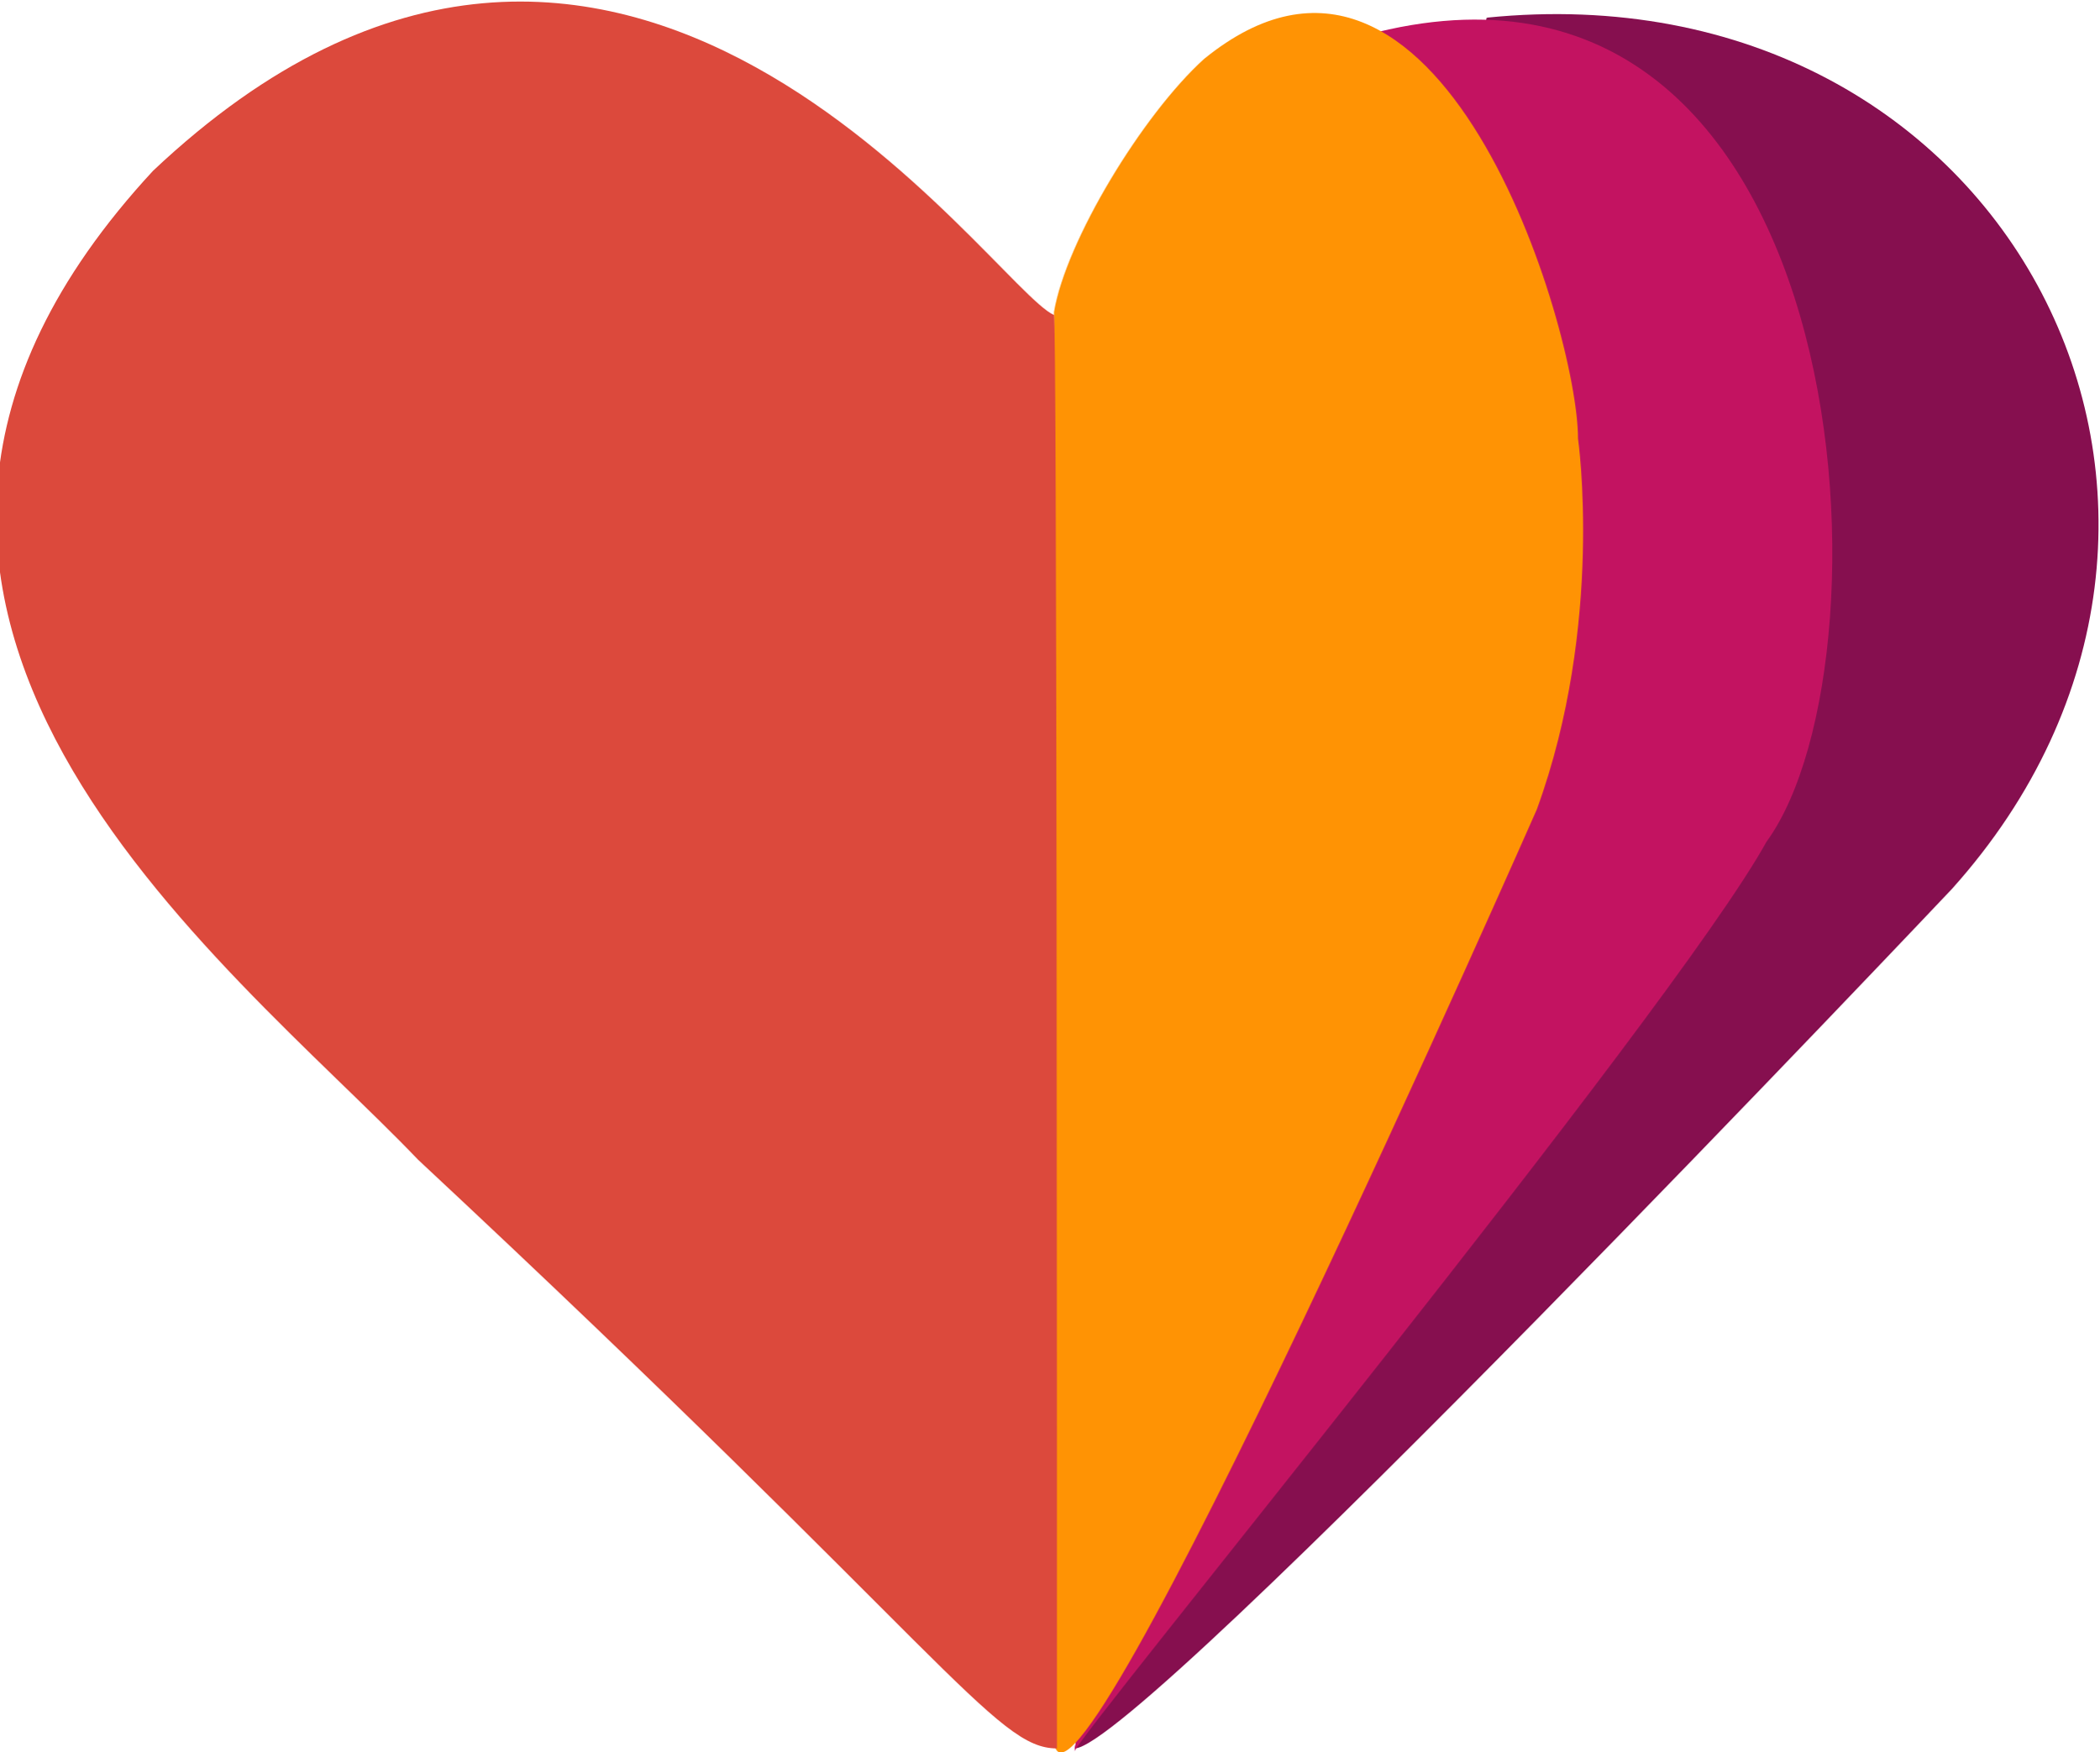
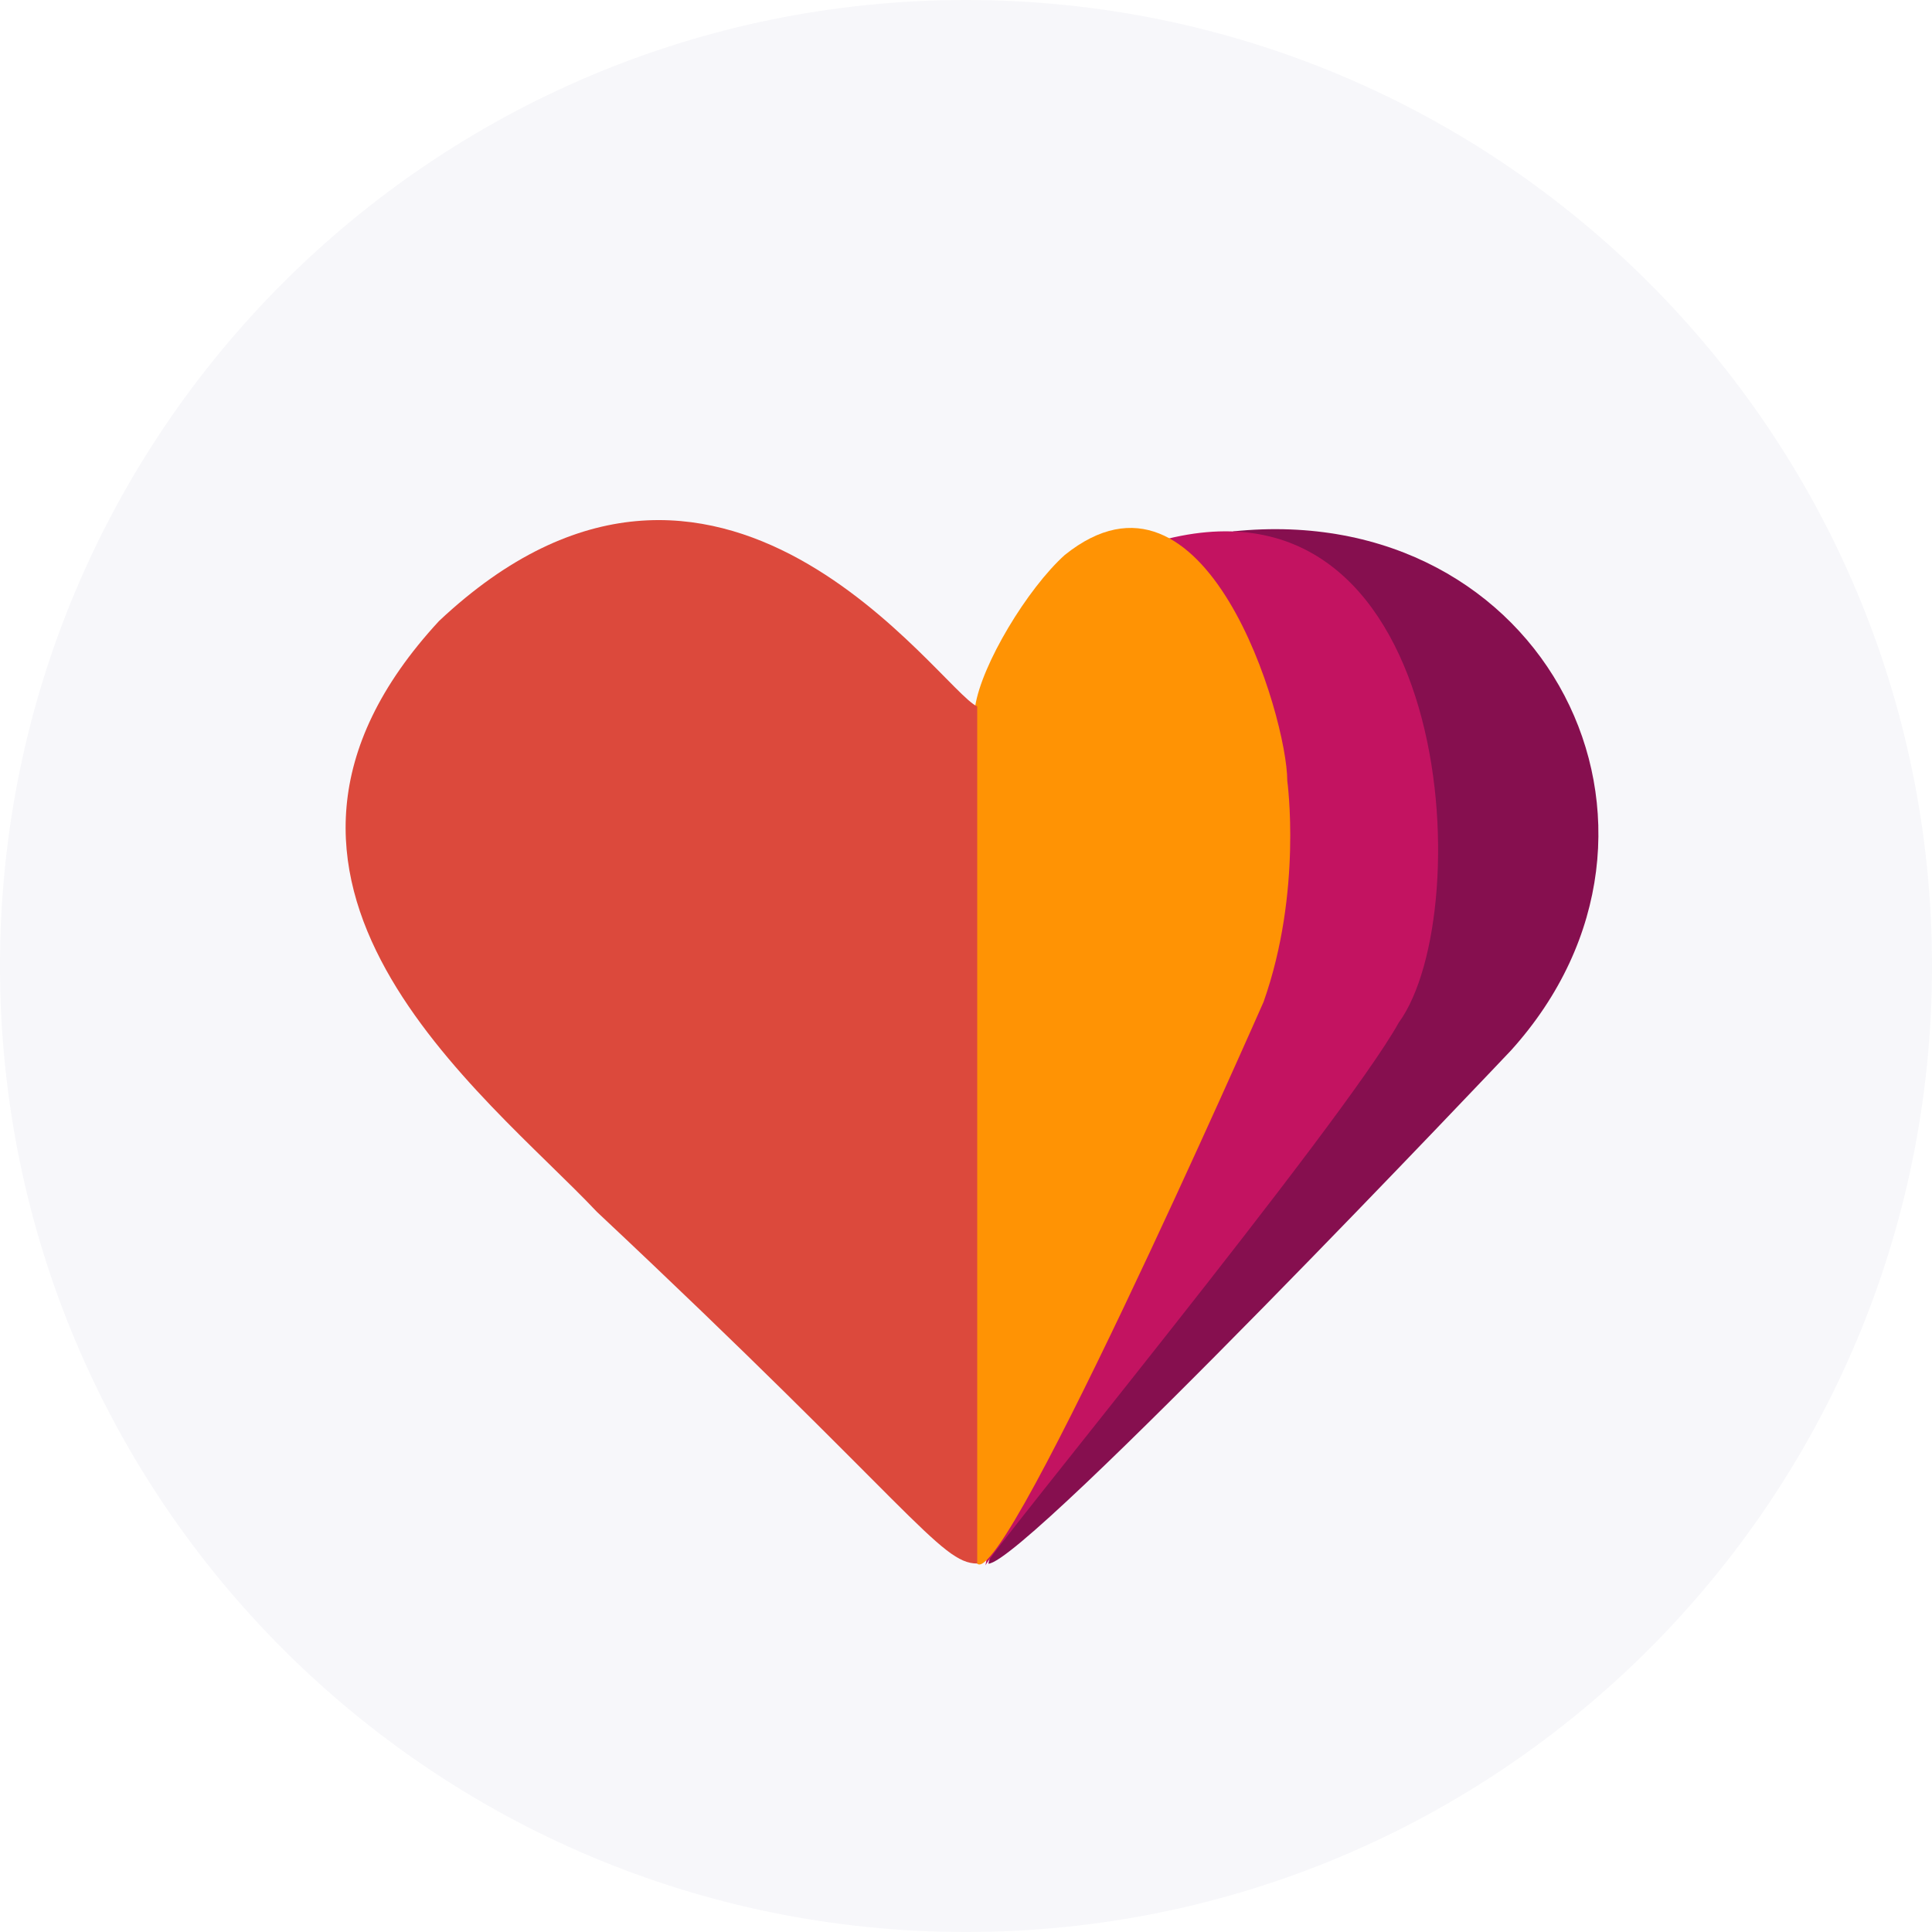
- <svg xmlns="http://www.w3.org/2000/svg" version="1.1" id="Layer_1" x="0px" y="0px" viewBox="-222.3 395.5 71.3 59.5" enable-background="new -222.3 395.5 71.3 59.5" xml:space="preserve">
-   <g id="Mobile-Portrait-7" transform="translate(-661, -444)">
-     <g id="integrations" transform="translate(101, 443)">
-       <g id="google-fit" transform="translate(560, 1)">
-         <g id="google-git-icon">
-           <path id="Path-11" display="none" fill="#F7F7FA" d="M-187,475.9c30.4,0,55-24.6,55-55s-24.6-55-55-55s-55,24.6-55,55      S-217.4,475.9-187,475.9z" />
-           <g id="google-fit-logo" transform="translate(19, 29)">
-             <path id="Path-33" fill="#860F4F" d="M-190.8,367.1c17.8-1.8,27.2,16.9,15.8,29.6c0,0-27.6,29.2-29.8,29.2       C-202.9,419.3-192.6,373.5-190.8,367.1z" />
-             <path id="Path-32" fill="#C31361" d="M-195.3,367.8c17.1-5,18.6,21,14,27.3c-3.2,5.8-23.5,30.5-23.5,30.9       C-204.9,426-195.8,370.7-195.3,367.8z" />
-             <path id="Path-31" fill="#FF9304" d="M-205.5,377.1c0.4-2.4,3-6.7,5.1-8.6c8-6.5,12.7,9.2,12.7,12.9c0,0,0.9,6.3-1.4,12.6       c0,0-15.8,35.9-16.4,31.7V377.1z" />
-             <path id="Path-30" fill="#DC493C" d="M-205.4,425.9c-2.1,0-3.7-3.2-21.7-20c-6.4-6.7-22.7-18.8-9-33.6c15.9-15,28.5,4,30.6,4.9       C-205.4,377.1-205.4,414.1-205.4,425.9z" />
+ <svg xmlns="http://www.w3.org/2000/svg" width="110px" height="110px" viewBox="0 0 110 110" version="1.1">
+   <defs />
+   <g id="Page-1" stroke="none" stroke-width="1" fill="none" fill-rule="evenodd">
+     <g id="Mobile-Portrait-7" transform="translate(-661, -444)">
+       <g id="integrations" transform="translate(101, 443)">
+         <g id="google-fit" transform="translate(560, 1)">
+           <g id="google-git-icon">
+             <path d="M55,110 C85.376,110 110,85.376 110,55 C110,24.624 85.376,0 55,0 C24.624,0 0,24.624 0,55 C0,85.376 24.624,110 55,110 Z" id="Path-11" fill="#F7F7FA" />
+             <g id="google-fit-logo" transform="translate(19, 29)">
+               <path d="M51.211,1.254 C69.024,-0.587 78.431,18.184 67.028,30.808 C67.028,30.808 39.381,60.029 37.271,60.029 C39.124,53.433 49.379,7.654 51.211,1.254 Z" id="Path-33" fill="#860F4F" />
+               <path d="M46.676,1.892 C63.733,-3.139 65.249,22.905 60.639,29.225 C57.414,35.026 37.109,59.705 37.109,60.138 C37.109,60.138 46.196,4.813 46.676,1.892 Z" id="Path-32" fill="#C31361" />
+               <path d="M36.519,11.237 C36.881,8.839 39.499,4.51 41.623,2.598 C49.664,-3.854 54.293,11.827 54.293,15.464 C54.293,15.464 55.165,21.758 52.943,28.042 C52.943,28.042 37.143,63.95 36.519,59.731 L36.519,11.237 Z" id="Path-31" fill="#FF9304" />
+               <path d="M36.639,60.021 C34.536,60.021 32.921,56.832 14.987,40 C8.634,33.257 -7.698,21.174 6,6.354 C21.936,-8.62 34.546,10.32 36.639,11.221 C36.639,11.221 36.639,48.189 36.639,60.021 Z" id="Path-30" fill="#DC493C" />
+             </g>
          </g>
        </g>
      </g>
    </g>
  </g>
</svg>
